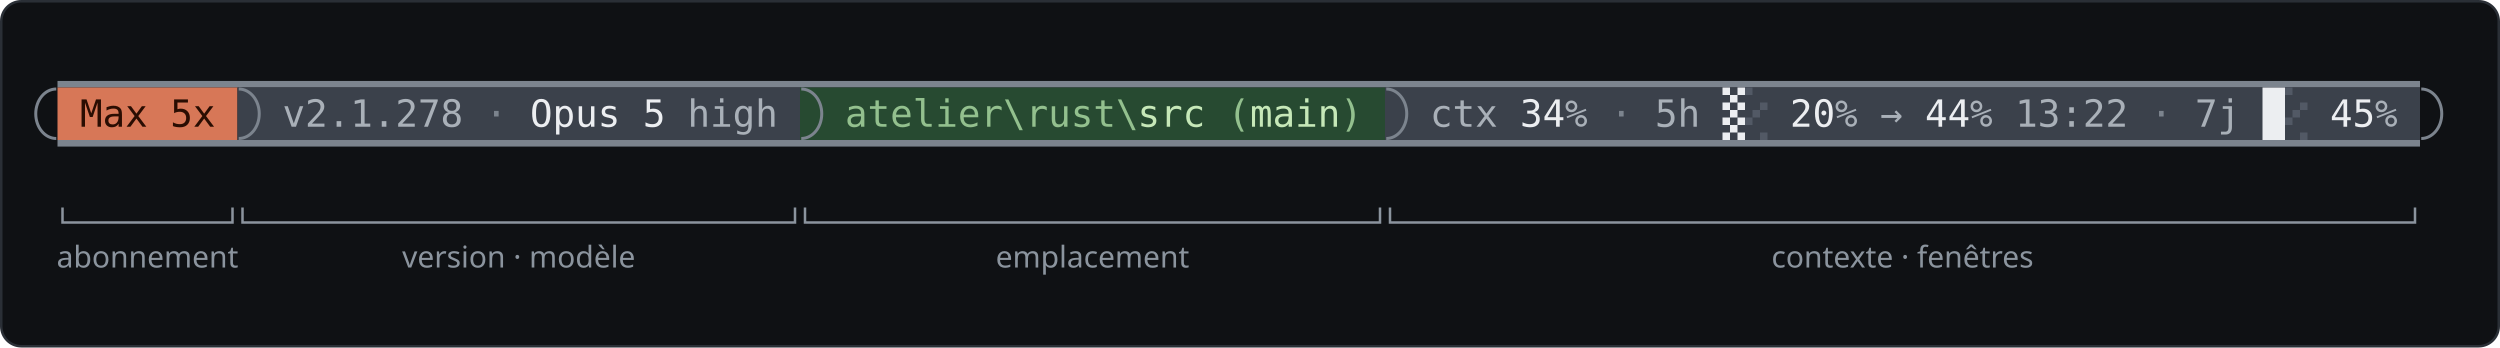
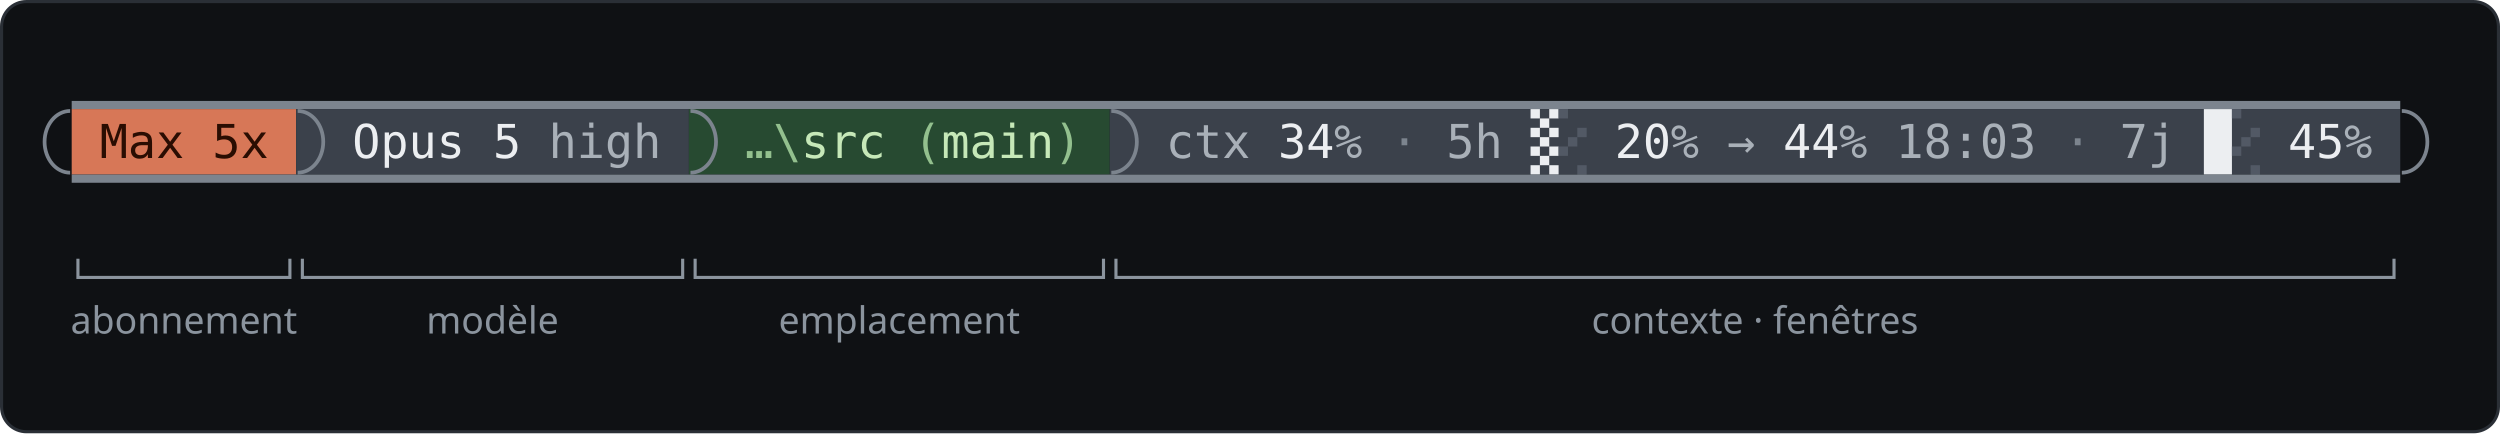
- <svg xmlns="http://www.w3.org/2000/svg" width="1000" height="139" viewBox="0 0 1000 139" role="img" aria-labelledby="titre">
+ <svg xmlns="http://www.w3.org/2000/svg" width="802" height="139" viewBox="0 0 802 139" role="img" aria-labelledby="titre">
  <style>text{font-family:'Cascadia Mono','Consolas','DejaVu Sans Mono',monospace;font-size:15px;dominant-baseline:central;white-space:pre}.l{font-family:'Segoe UI',system-ui,sans-serif;font-size:12px;fill:#8b949e;dominant-baseline:auto}</style>
-   <rect x="0.5" y="0.5" width="999" height="138" rx="8" fill="#0f1114" stroke="#2a2f36" />
-   <rect x="23" y="32.38" width="945" height="2.63" fill="rgb(124,132,142)" />
+   <rect x="0.5" y="0.5" width="801" height="138" rx="8" fill="#0f1114" stroke="#2a2f36" />
+   <rect x="23" y="32.38" width="747" height="2.63" fill="rgb(124,132,142)" />
  <rect x="23" y="35" width="72" height="21" fill="rgb(215,119,87)" />
-   <rect x="95" y="35" width="225" height="21" fill="rgb(59,65,75)" />
-   <rect x="320" y="35" width="234" height="21" fill="rgb(39,74,49)" />
-   <rect x="554" y="35" width="414" height="21" fill="rgb(59,65,75)" />
+   <rect x="95" y="35" width="126" height="21" fill="rgb(59,65,75)" />
+   <rect x="221" y="35" width="135" height="21" fill="rgb(39,74,49)" />
+   <rect x="356" y="35" width="414" height="21" fill="rgb(59,65,75)" />
  <path d="M 22.5,35.6 A 8.2,9.9 0 0 0 22.5,55.4" fill="none" stroke="rgb(124,132,142)" stroke-width="1.2" />
  <path d="M 95.5,35.6 A 8.2,9.9 0 0 1 95.5,55.4" fill="none" stroke="rgb(124,132,142)" stroke-width="1.2" />
-   <path d="M 320.5,35.6 A 8.2,9.9 0 0 1 320.5,55.4" fill="none" stroke="rgb(124,132,142)" stroke-width="1.2" />
-   <path d="M 554.5,35.6 A 8.2,9.9 0 0 1 554.5,55.4" fill="none" stroke="rgb(124,132,142)" stroke-width="1.2" />
-   <rect x="689" y="35" width="3" height="3" fill="rgb(236,238,241)" />
-   <rect x="695" y="35" width="3" height="3" fill="rgb(236,238,241)" />
-   <rect x="692" y="38" width="3" height="3" fill="rgb(236,238,241)" />
-   <rect x="689" y="41" width="3" height="3" fill="rgb(236,238,241)" />
-   <rect x="695" y="41" width="3" height="3" fill="rgb(236,238,241)" />
-   <rect x="692" y="44" width="3" height="3" fill="rgb(236,238,241)" />
-   <rect x="689" y="47" width="3" height="3" fill="rgb(236,238,241)" />
-   <rect x="695" y="47" width="3" height="3" fill="rgb(236,238,241)" />
-   <rect x="692" y="50" width="3" height="3" fill="rgb(236,238,241)" />
-   <rect x="689" y="53" width="3" height="3" fill="rgb(236,238,241)" />
-   <rect x="695" y="53" width="3" height="3" fill="rgb(236,238,241)" />
-   <rect x="698" y="35" width="3" height="3" fill="rgb(82,89,101)" />
-   <rect x="704" y="41" width="3" height="3" fill="rgb(82,89,101)" />
-   <rect x="701" y="44" width="3" height="3" fill="rgb(82,89,101)" />
-   <rect x="698" y="47" width="3" height="3" fill="rgb(82,89,101)" />
-   <rect x="704" y="53" width="3" height="3" fill="rgb(82,89,101)" />
-   <rect x="905" y="35" width="9" height="21" fill="rgb(236,238,241)" />
-   <rect x="914" y="35" width="3" height="3" fill="rgb(82,89,101)" />
-   <rect x="920" y="41" width="3" height="3" fill="rgb(82,89,101)" />
-   <rect x="917" y="44" width="3" height="3" fill="rgb(82,89,101)" />
-   <rect x="914" y="47" width="3" height="3" fill="rgb(82,89,101)" />
-   <rect x="920" y="53" width="3" height="3" fill="rgb(82,89,101)" />
-   <path d="M 968.5,35.6 A 8.2,9.9 0 0 1 968.5,55.4" fill="none" stroke="rgb(124,132,142)" stroke-width="1.2" />
+   <path d="M 221.5,35.6 A 8.2,9.9 0 0 1 221.5,55.4" fill="none" stroke="rgb(124,132,142)" stroke-width="1.2" />
+   <path d="M 356.5,35.6 A 8.2,9.9 0 0 1 356.5,55.4" fill="none" stroke="rgb(124,132,142)" stroke-width="1.2" />
+   <rect x="491" y="35" width="3" height="3" fill="rgb(236,238,241)" />
+   <rect x="497" y="35" width="3" height="3" fill="rgb(236,238,241)" />
+   <rect x="494" y="38" width="3" height="3" fill="rgb(236,238,241)" />
+   <rect x="491" y="41" width="3" height="3" fill="rgb(236,238,241)" />
+   <rect x="497" y="41" width="3" height="3" fill="rgb(236,238,241)" />
+   <rect x="494" y="44" width="3" height="3" fill="rgb(236,238,241)" />
+   <rect x="491" y="47" width="3" height="3" fill="rgb(236,238,241)" />
+   <rect x="497" y="47" width="3" height="3" fill="rgb(236,238,241)" />
+   <rect x="494" y="50" width="3" height="3" fill="rgb(236,238,241)" />
+   <rect x="491" y="53" width="3" height="3" fill="rgb(236,238,241)" />
+   <rect x="497" y="53" width="3" height="3" fill="rgb(236,238,241)" />
+   <rect x="500" y="35" width="3" height="3" fill="rgb(82,89,101)" />
+   <rect x="506" y="41" width="3" height="3" fill="rgb(82,89,101)" />
+   <rect x="503" y="44" width="3" height="3" fill="rgb(82,89,101)" />
+   <rect x="500" y="47" width="3" height="3" fill="rgb(82,89,101)" />
+   <rect x="506" y="53" width="3" height="3" fill="rgb(82,89,101)" />
+   <rect x="707" y="35" width="9" height="21" fill="rgb(236,238,241)" />
+   <rect x="716" y="35" width="3" height="3" fill="rgb(82,89,101)" />
+   <rect x="722" y="41" width="3" height="3" fill="rgb(82,89,101)" />
+   <rect x="719" y="44" width="3" height="3" fill="rgb(82,89,101)" />
+   <rect x="716" y="47" width="3" height="3" fill="rgb(82,89,101)" />
+   <rect x="722" y="53" width="3" height="3" fill="rgb(82,89,101)" />
+   <path d="M 770.5,35.6 A 8.2,9.9 0 0 1 770.5,55.4" fill="none" stroke="rgb(124,132,142)" stroke-width="1.2" />
  <text x="32" y="45.5" textLength="63" lengthAdjust="spacingAndGlyphs" fill="rgb(42,13,2)" xml:space="preserve">Max 5x </text>
-   <text x="113" y="45.5" textLength="72" lengthAdjust="spacingAndGlyphs" fill="rgb(169,176,184)" xml:space="preserve">v2.1.278</text>
-   <text x="185" y="45.5" textLength="27" lengthAdjust="spacingAndGlyphs" fill="rgb(124,132,142)" xml:space="preserve"> · </text>
-   <text x="212" y="45.5" textLength="63" lengthAdjust="spacingAndGlyphs" fill="rgb(236,238,241)" xml:space="preserve">Opus 5 </text>
-   <text x="275" y="45.5" textLength="45" lengthAdjust="spacingAndGlyphs" fill="rgb(169,176,184)" xml:space="preserve">high </text>
-   <text x="338" y="45.5" textLength="117" lengthAdjust="spacingAndGlyphs" fill="rgb(147,192,142)" xml:space="preserve">atelier\rust\</text>
-   <text x="455" y="45.5" textLength="27" lengthAdjust="spacingAndGlyphs" fill="rgb(198,232,184)" xml:space="preserve">src</text>
-   <text x="482" y="45.5" textLength="18" lengthAdjust="spacingAndGlyphs" fill="rgb(147,192,142)" xml:space="preserve"> (</text>
-   <text x="500" y="45.5" textLength="36" lengthAdjust="spacingAndGlyphs" fill="rgb(198,232,184)" xml:space="preserve">main</text>
-   <text x="536" y="45.5" textLength="18" lengthAdjust="spacingAndGlyphs" fill="rgb(147,192,142)" xml:space="preserve">) </text>
-   <text x="572" y="45.5" textLength="36" lengthAdjust="spacingAndGlyphs" fill="rgb(169,176,184)" xml:space="preserve">ctx </text>
-   <text x="608" y="45.5" textLength="18" lengthAdjust="spacingAndGlyphs" fill="rgb(236,238,241)" xml:space="preserve">34</text>
-   <text x="626" y="45.5" textLength="9" lengthAdjust="spacingAndGlyphs" fill="rgb(169,176,184)" xml:space="preserve">%</text>
-   <text x="635" y="45.5" textLength="27" lengthAdjust="spacingAndGlyphs" fill="rgb(124,132,142)" xml:space="preserve"> · </text>
-   <text x="662" y="45.5" textLength="27" lengthAdjust="spacingAndGlyphs" fill="rgb(169,176,184)" xml:space="preserve">5h </text>
-   <text x="716" y="45.5" textLength="18" lengthAdjust="spacingAndGlyphs" fill="rgb(236,238,241)" xml:space="preserve">20</text>
-   <text x="734" y="45.5" textLength="36" lengthAdjust="spacingAndGlyphs" fill="rgb(169,176,184)" xml:space="preserve">% → </text>
-   <text x="770" y="45.5" textLength="18" lengthAdjust="spacingAndGlyphs" fill="rgb(236,238,241)" xml:space="preserve">44</text>
-   <text x="788" y="45.5" textLength="63" lengthAdjust="spacingAndGlyphs" fill="rgb(169,176,184)" xml:space="preserve">% 13:22</text>
-   <text x="851" y="45.5" textLength="27" lengthAdjust="spacingAndGlyphs" fill="rgb(124,132,142)" xml:space="preserve"> · </text>
-   <text x="878" y="45.5" textLength="27" lengthAdjust="spacingAndGlyphs" fill="rgb(169,176,184)" xml:space="preserve">7j </text>
-   <text x="932" y="45.5" textLength="18" lengthAdjust="spacingAndGlyphs" fill="rgb(236,238,241)" xml:space="preserve">45</text>
-   <text x="950" y="45.5" textLength="18" lengthAdjust="spacingAndGlyphs" fill="rgb(169,176,184)" xml:space="preserve">% </text>
-   <rect x="23" y="56" width="945" height="2.63" fill="rgb(124,132,142)" />
+   <text x="113" y="45.5" textLength="63" lengthAdjust="spacingAndGlyphs" fill="rgb(236,238,241)" xml:space="preserve">Opus 5 </text>
+   <text x="176" y="45.5" textLength="45" lengthAdjust="spacingAndGlyphs" fill="rgb(169,176,184)" xml:space="preserve">high </text>
+   <text x="239" y="45.5" textLength="18" lengthAdjust="spacingAndGlyphs" fill="rgb(147,192,142)" xml:space="preserve">…\</text>
+   <text x="257" y="45.5" textLength="27" lengthAdjust="spacingAndGlyphs" fill="rgb(198,232,184)" xml:space="preserve">src</text>
+   <text x="284" y="45.5" textLength="18" lengthAdjust="spacingAndGlyphs" fill="rgb(147,192,142)" xml:space="preserve"> (</text>
+   <text x="302" y="45.5" textLength="36" lengthAdjust="spacingAndGlyphs" fill="rgb(198,232,184)" xml:space="preserve">main</text>
+   <text x="338" y="45.5" textLength="18" lengthAdjust="spacingAndGlyphs" fill="rgb(147,192,142)" xml:space="preserve">) </text>
+   <text x="374" y="45.5" textLength="36" lengthAdjust="spacingAndGlyphs" fill="rgb(169,176,184)" xml:space="preserve">ctx </text>
+   <text x="410" y="45.5" textLength="18" lengthAdjust="spacingAndGlyphs" fill="rgb(236,238,241)" xml:space="preserve">34</text>
+   <text x="428" y="45.5" textLength="9" lengthAdjust="spacingAndGlyphs" fill="rgb(169,176,184)" xml:space="preserve">%</text>
+   <text x="437" y="45.5" textLength="27" lengthAdjust="spacingAndGlyphs" fill="rgb(124,132,142)" xml:space="preserve"> · </text>
+   <text x="464" y="45.5" textLength="27" lengthAdjust="spacingAndGlyphs" fill="rgb(169,176,184)" xml:space="preserve">5h </text>
+   <text x="518" y="45.5" textLength="18" lengthAdjust="spacingAndGlyphs" fill="rgb(236,238,241)" xml:space="preserve">20</text>
+   <text x="536" y="45.5" textLength="36" lengthAdjust="spacingAndGlyphs" fill="rgb(169,176,184)" xml:space="preserve">% → </text>
+   <text x="572" y="45.5" textLength="18" lengthAdjust="spacingAndGlyphs" fill="rgb(236,238,241)" xml:space="preserve">44</text>
+   <text x="590" y="45.5" textLength="63" lengthAdjust="spacingAndGlyphs" fill="rgb(169,176,184)" xml:space="preserve">% 18:03</text>
+   <text x="653" y="45.5" textLength="27" lengthAdjust="spacingAndGlyphs" fill="rgb(124,132,142)" xml:space="preserve"> · </text>
+   <text x="680" y="45.5" textLength="27" lengthAdjust="spacingAndGlyphs" fill="rgb(169,176,184)" xml:space="preserve">7j </text>
+   <text x="734" y="45.5" textLength="18" lengthAdjust="spacingAndGlyphs" fill="rgb(236,238,241)" xml:space="preserve">45</text>
+   <text x="752" y="45.5" textLength="18" lengthAdjust="spacingAndGlyphs" fill="rgb(169,176,184)" xml:space="preserve">% </text>
+   <rect x="23" y="56" width="747" height="2.63" fill="rgb(124,132,142)" />
  <path d="M 25,83 v6 H 93 v-6" fill="none" stroke="#8b949e" />
  <text class="l" x="59" y="107" text-anchor="middle">abonnement</text>
-   <path d="M 97,83 v6 H 318 v-6" fill="none" stroke="#8b949e" />
-   <text class="l" x="207.5" y="107" text-anchor="middle">version · modèle</text>
-   <path d="M 322,83 v6 H 552 v-6" fill="none" stroke="#8b949e" />
-   <text class="l" x="437" y="107" text-anchor="middle">emplacement</text>
-   <path d="M 556,83 v6 H 966 v-6" fill="none" stroke="#8b949e" />
-   <text class="l" x="761" y="107" text-anchor="middle">contexte · fenêtres</text>
+   <path d="M 97,83 v6 H 219 v-6" fill="none" stroke="#8b949e" />
+   <text class="l" x="158" y="107" text-anchor="middle">modèle</text>
+   <path d="M 223,83 v6 H 354 v-6" fill="none" stroke="#8b949e" />
+   <text class="l" x="288.5" y="107" text-anchor="middle">emplacement</text>
+   <path d="M 358,83 v6 H 768 v-6" fill="none" stroke="#8b949e" />
+   <text class="l" x="563" y="107" text-anchor="middle">contexte · fenêtres</text>
</svg>
